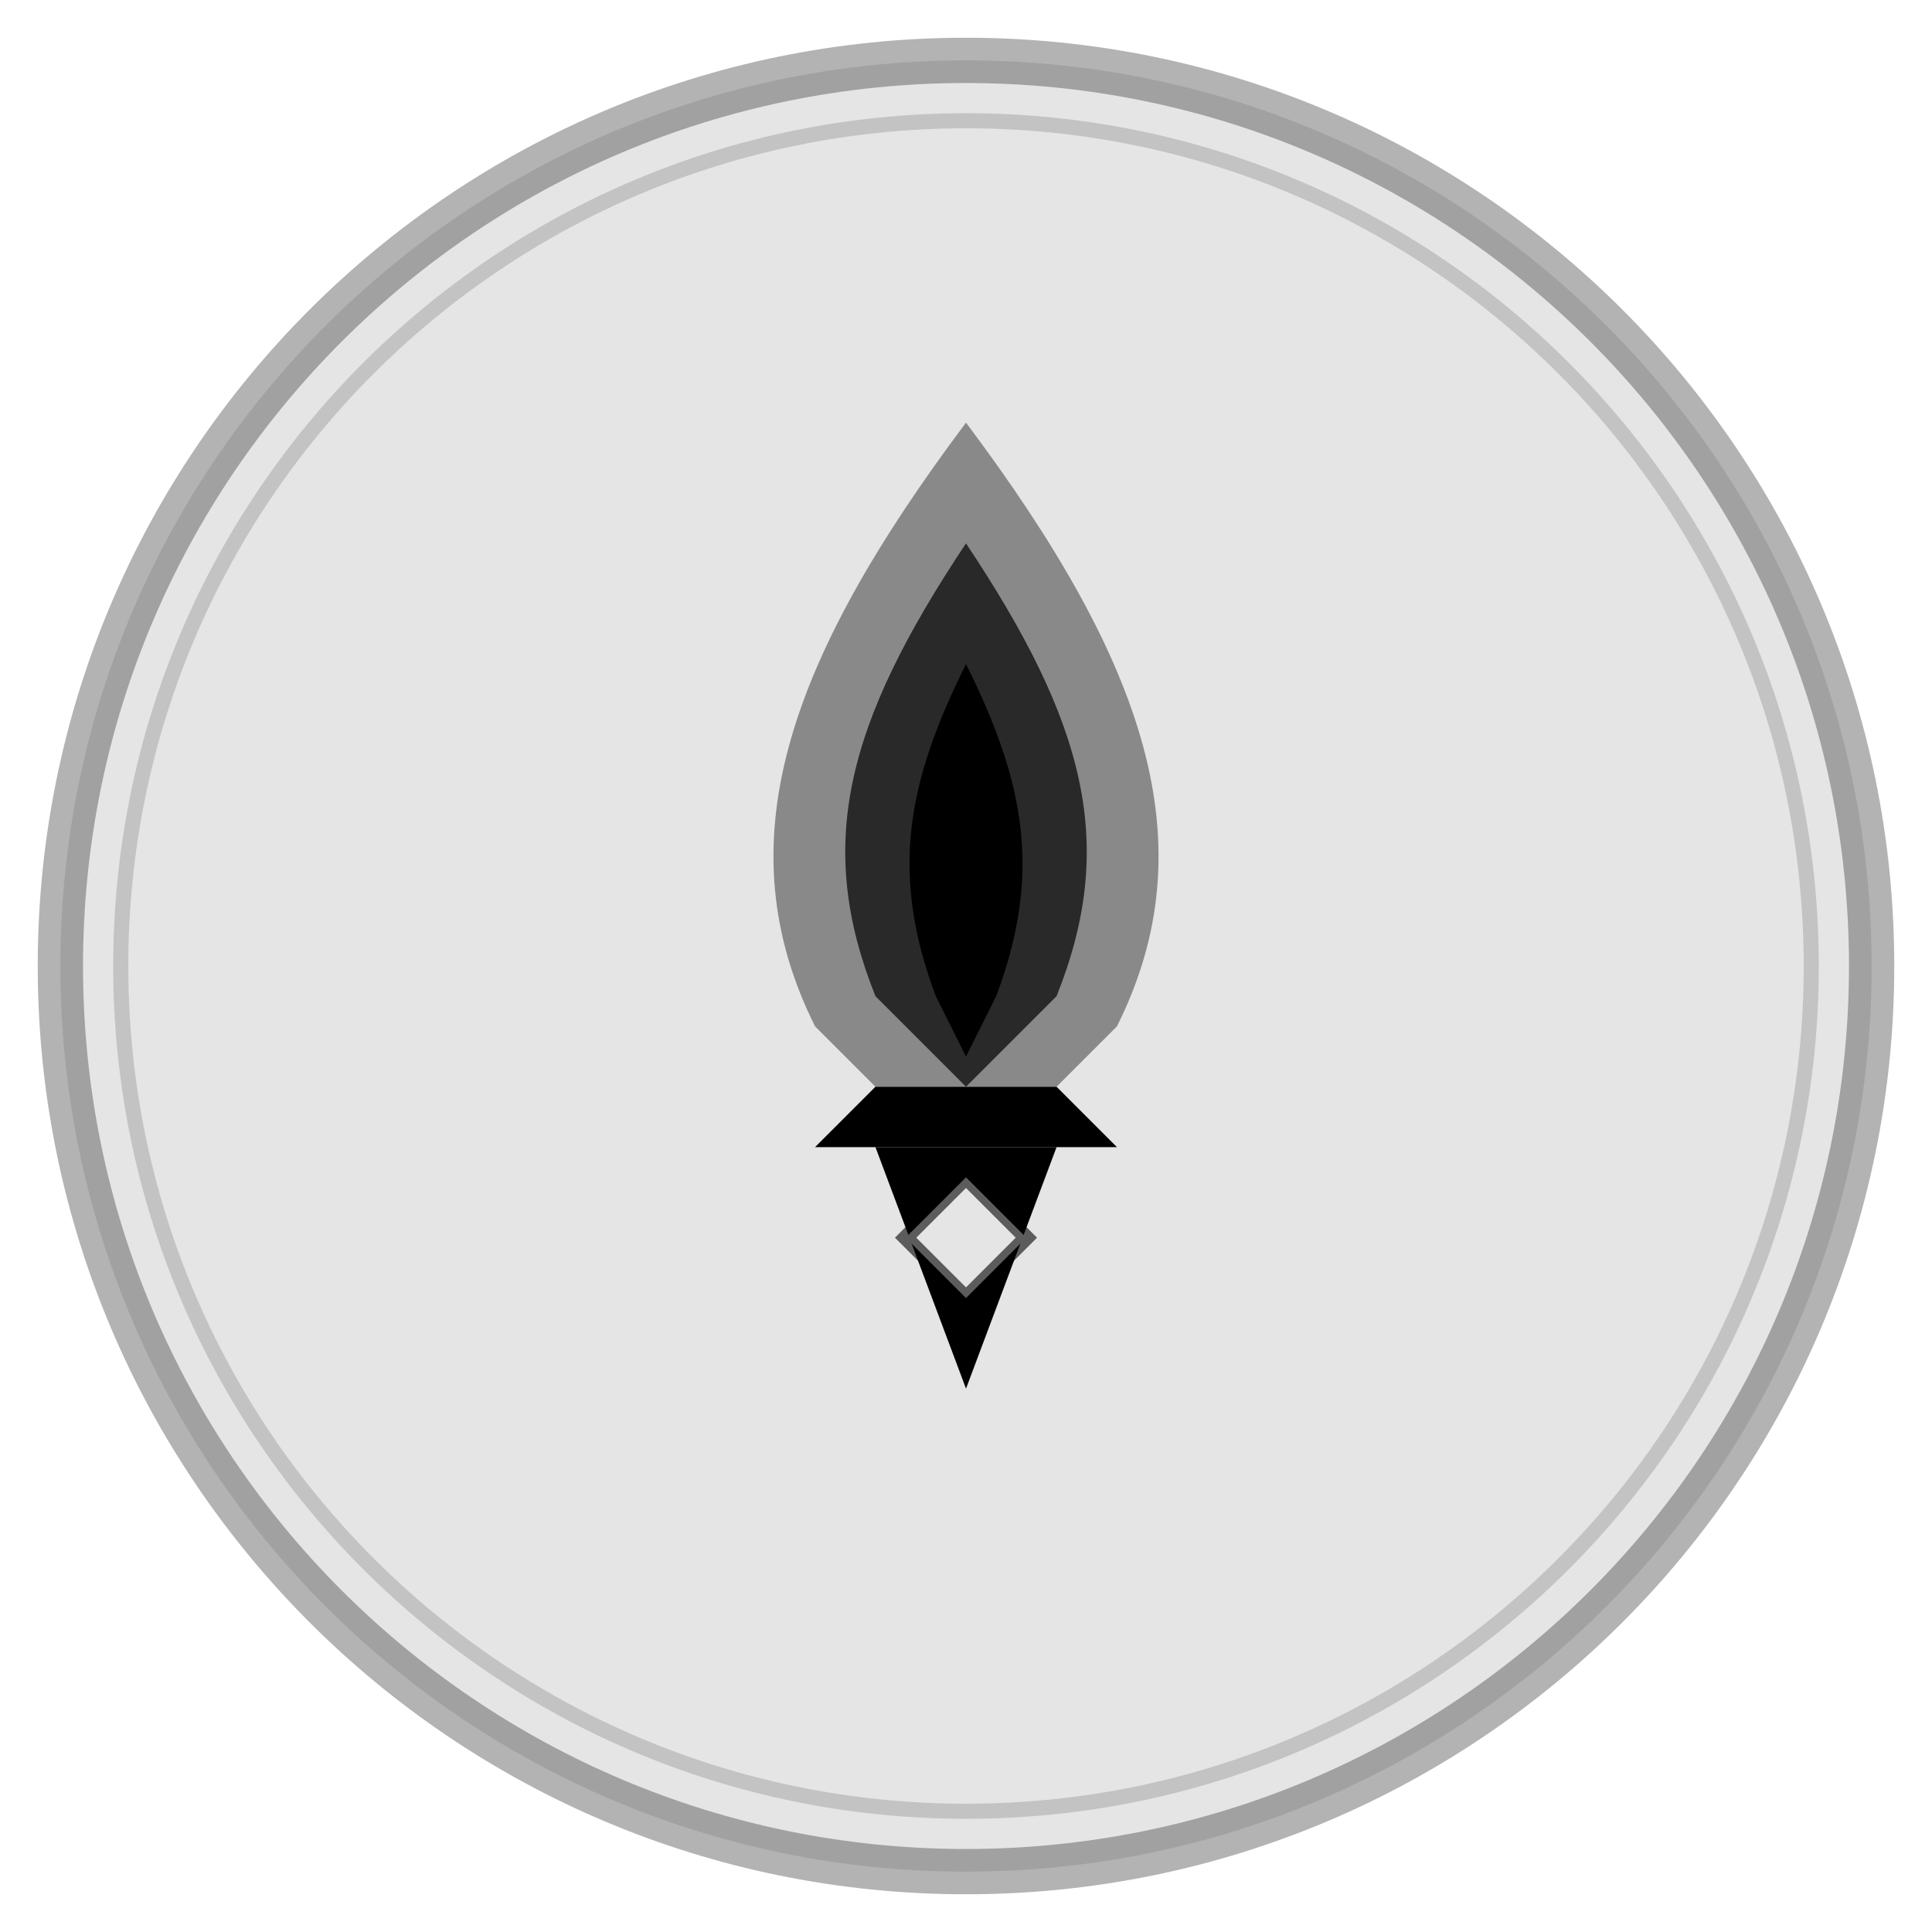
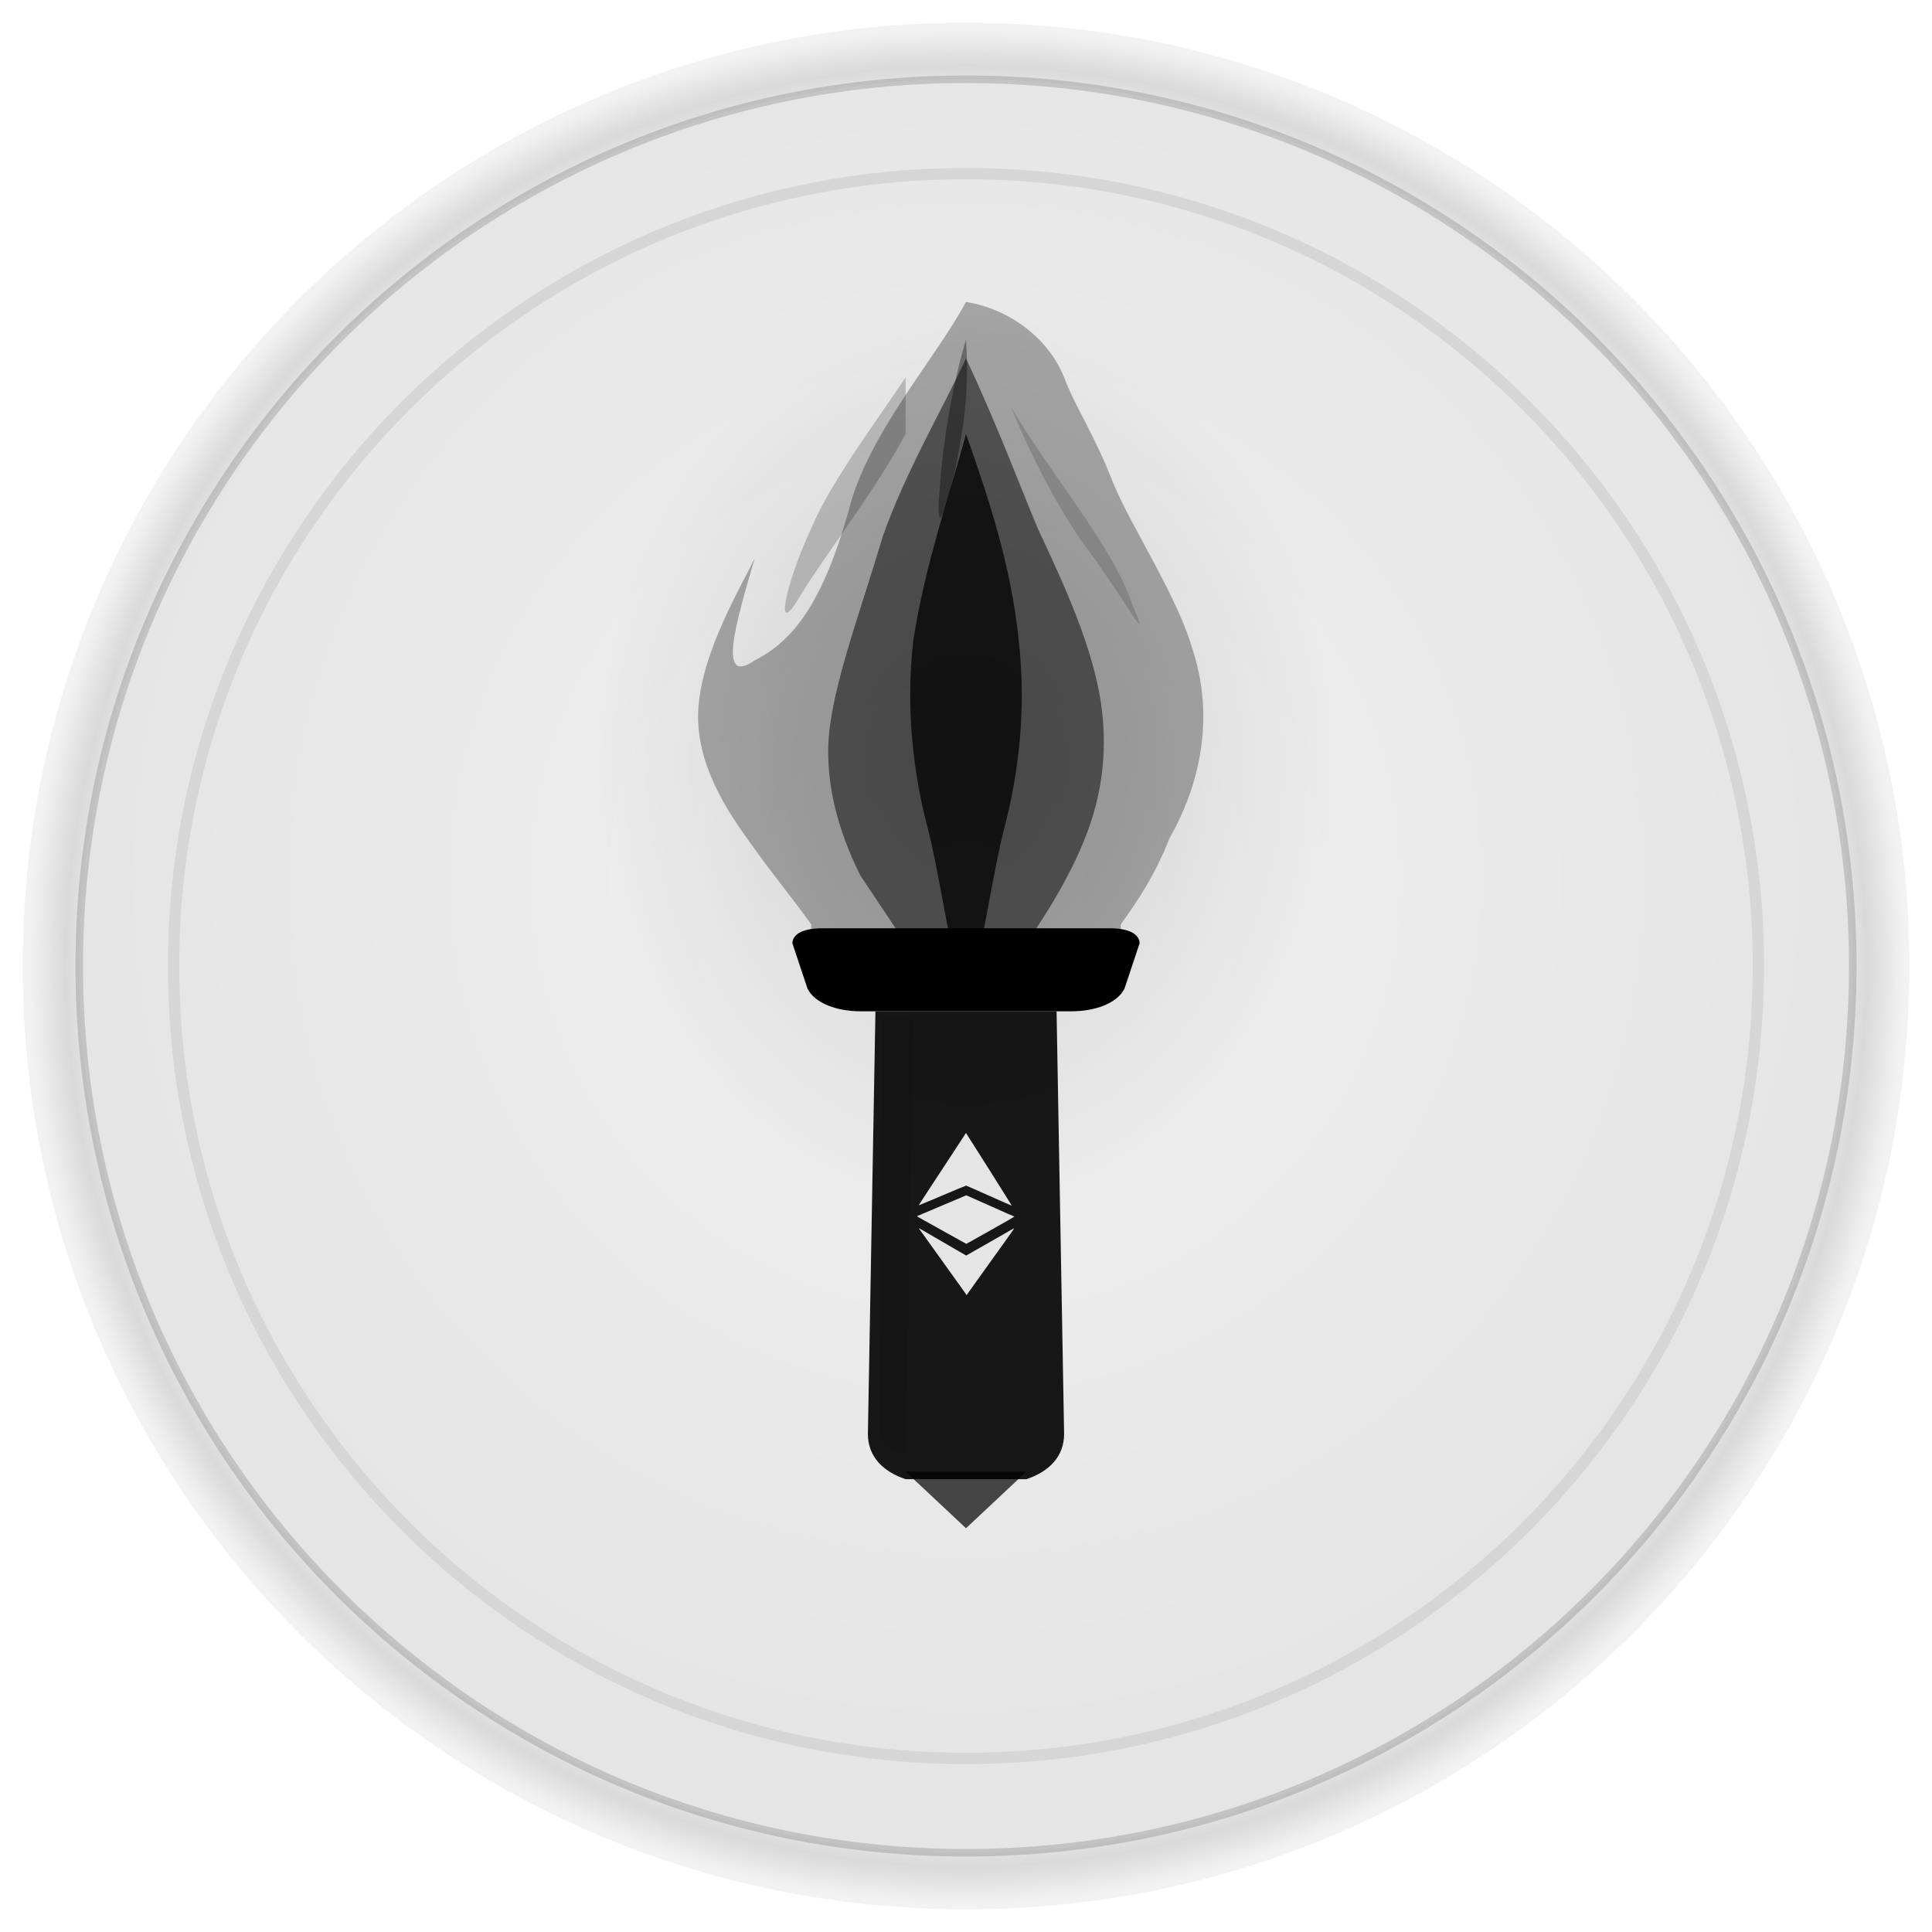
- <svg xmlns="http://www.w3.org/2000/svg" viewBox="0 0 64 64" fill="none">
-   <circle cx="32" cy="32" r="30" fill="#e5e5e5" />
-   <circle cx="32" cy="32" r="30" stroke="#000000" stroke-width="1.5" stroke-opacity="0.3" />
-   <path d="M29 38 L32 46 L35 38 Z" fill="#000000" />
-   <path d="M32 39 L34 41 L32 43 L30 41 Z" fill="#e5e5e5" stroke="#000000" stroke-width="0.5" stroke-opacity="0.6" />
-   <path d="M27 38 L29 36 L35 36 L37 38 Z" fill="#000000" />
-   <path d="M32 14 C26 22 24 28 27 34 L29 36 L35 36 L37 34 C40 28 38 22 32 14 Z" fill="#000000" fill-opacity="0.4" />
-   <path d="M32 18 C28 24 27 28 29 33 L32 36 L35 33 C37 28 36 24 32 18 Z" fill="#000000" fill-opacity="0.7" />
-   <path d="M32 22 C30 26 29.5 29 31 33 L32 35 L33 33 C34.5 29 34 26 32 22 Z" fill="#000000" />
-   <circle cx="32" cy="32" r="28" stroke="#000000" stroke-width="0.5" stroke-opacity="0.15" />
+ <svg xmlns="http://www.w3.org/2000/svg" viewBox="0 0 512 512" fill="none">
+   <defs>
+     <radialGradient id="torchGlow" cx="50%" cy="42%" r="35%">
+       <stop offset="0%" stop-color="#000000" stop-opacity="0.15" />
+       <stop offset="70%" stop-color="#000000" stop-opacity="0.04" />
+       <stop offset="100%" stop-color="#000000" stop-opacity="0" />
+     </radialGradient>
+     <radialGradient id="badgeFill" cx="50%" cy="45%" r="50%">
+       <stop offset="0%" stop-color="#f0f0f0" />
+       <stop offset="100%" stop-color="#e5e5e5" />
+     </radialGradient>
+     <radialGradient id="ringGlow" cx="50%" cy="50%" r="50%">
+       <stop offset="90%" stop-color="#000000" stop-opacity="0" />
+       <stop offset="96%" stop-color="#000000" stop-opacity="0.15" />
+       <stop offset="100%" stop-color="#000000" stop-opacity="0.05" />
+     </radialGradient>
+   </defs>
+   <circle cx="256" cy="256" r="250" fill="url(#ringGlow)" />
+   <circle cx="256" cy="256" r="235" fill="url(#badgeFill)" />
+   <circle cx="256" cy="256" r="235" stroke="#000000" stroke-width="2" stroke-opacity="0.15" />
+   <circle cx="256" cy="256" r="210" stroke="#cccccc" stroke-width="3" stroke-opacity="0.6" />
+   <ellipse cx="256" cy="230" rx="140" ry="170" fill="url(#torchGlow)" />
+   <path d="M 256 80 C 248 95, 230 115, 225 135 C 218 160, 210 170, 200 175 C 190 182, 195 165, 200 148 C 195 158, 185 175, 185 190 C 185 205, 195 218, 200 225 C 205 232, 210 238, 215 245 L 215 250 L 297 250 L 297 245 C 302 238, 306 232, 310 222 C 318 208, 322 190, 316 172 C 312 158, 300 140, 295 128 C 290 115, 285 108, 282 100 C 278 90, 268 82, 256 80 Z" fill="#000000" fill-opacity="0.3" />
+   <path d="M 256 95 C 250 108, 240 125, 234 142 C 228 162, 222 178, 220 192 C 218 206, 222 220, 228 232 C 232 238, 236 244, 240 250 L 272 250 C 276 244, 280 238, 284 230 C 290 218, 294 205, 292 188 C 290 172, 282 155, 275 140 C 270 128, 264 112, 256 95 Z" fill="#000000" fill-opacity="0.5" />
+   <path d="M 240 115 C 232 130, 218 148, 212 158 C 205 170, 208 155, 215 140 C 220 128, 232 112, 240 100 Z" fill="#000000" fill-opacity="0.2" />
+   <path d="M 268 108 C 278 125, 295 145, 300 160 C 305 172, 300 162, 290 148 C 280 135, 272 118, 268 108 Z" fill="#000000" fill-opacity="0.15" />
+   <path d="M 256 115 C 252 130, 245 150, 242 170 C 240 188, 242 205, 246 220 C 248 228, 250 240, 252 250 L 260 250 C 262 240, 264 228, 266 220 C 270 205, 272 188, 270 170 C 268 150, 262 132, 256 115 Z" fill="#000000" fill-opacity="0.75" />
+   <path d="M 256 90 C 253 100, 250 115, 249 130 C 248 142, 250 138, 253 125 C 255 115, 257 105, 256 90 Z" fill="#000000" fill-opacity="0.35" />
+   <path d="M 210 250 C 210 248, 212 246, 218 246 L 294 246 C 300 246, 302 248, 302 250 L 298 262 C 296 266, 290 268, 284 268 L 228 268 C 222 268, 216 266, 214 262 Z" fill="#000000" />
+   <path d="M 218 248 L 294 248 L 292 254 L 220 254 Z" fill="#000000" fill-opacity="0.15" />
+   <path d="M 232 268 L 230 380 C 230 386, 234 390, 240 392 L 272 392 C 278 390, 282 386, 282 380 L 280 268 Z" fill="#000000" fill-opacity="0.9" />
+   <path d="M 234 270 L 233 378 C 233 382, 235 384, 238 385 L 240 385 L 242 270 Z" fill="#000000" fill-opacity="0.1" />
+   <g transform="translate(234.2, 300) scale(0.085)">
+     <g transform="translate(0,512) scale(0.1,-0.1)" fill="#e5e5e5" stroke="none">
+       <path d="M2551 5071 c-6 -11 -125 -193 -263 -403 -138 -211 -340 -518 -448 -683 -108 -165 -321 -490 -474 -723 -153 -233 -276 -425 -274 -427 1 -1 154 61 338 139 884 374 1126 476 1137 476 7 0 330 -142 719 -316 388 -173 708 -314 710 -312 3 3 -1417 2253 -1430 2266 -3 2 -9 -6 -15 -17z" />
+       <path d="M2485 3110 c-376 -157 -1450 -612 -1452 -614 -2 -2 99 -60 224 -130 126 -69 473 -263 773 -430 l545 -303 40 23 c22 12 357 200 745 418 387 217 706 399 708 405 2 6 -1 11 -7 11 -10 0 -175 73 -1036 457 -203 91 -388 173 -410 183 l-41 18 -89 -38z" />
+       <path d="M1119 2083 c16 -21 308 -427 648 -903 341 -476 661 -923 712 -994 51 -70 95 -135 98 -143 4 -10 10 -6 23 15 10 16 145 206 301 423 155 217 378 527 494 689 116 162 316 441 444 619 206 287 253 359 209 324 -7 -6 -343 -198 -746 -427 l-732 -417 -128 74 c-1304 758 -1336 777 -1346 777 -4 0 6 -17 23 -37z" />
+     </g>
+   </g>
+   <path d="M 240 390 L 256 405 L 272 390 Z" fill="#000000" fill-opacity="0.7" />
</svg>
